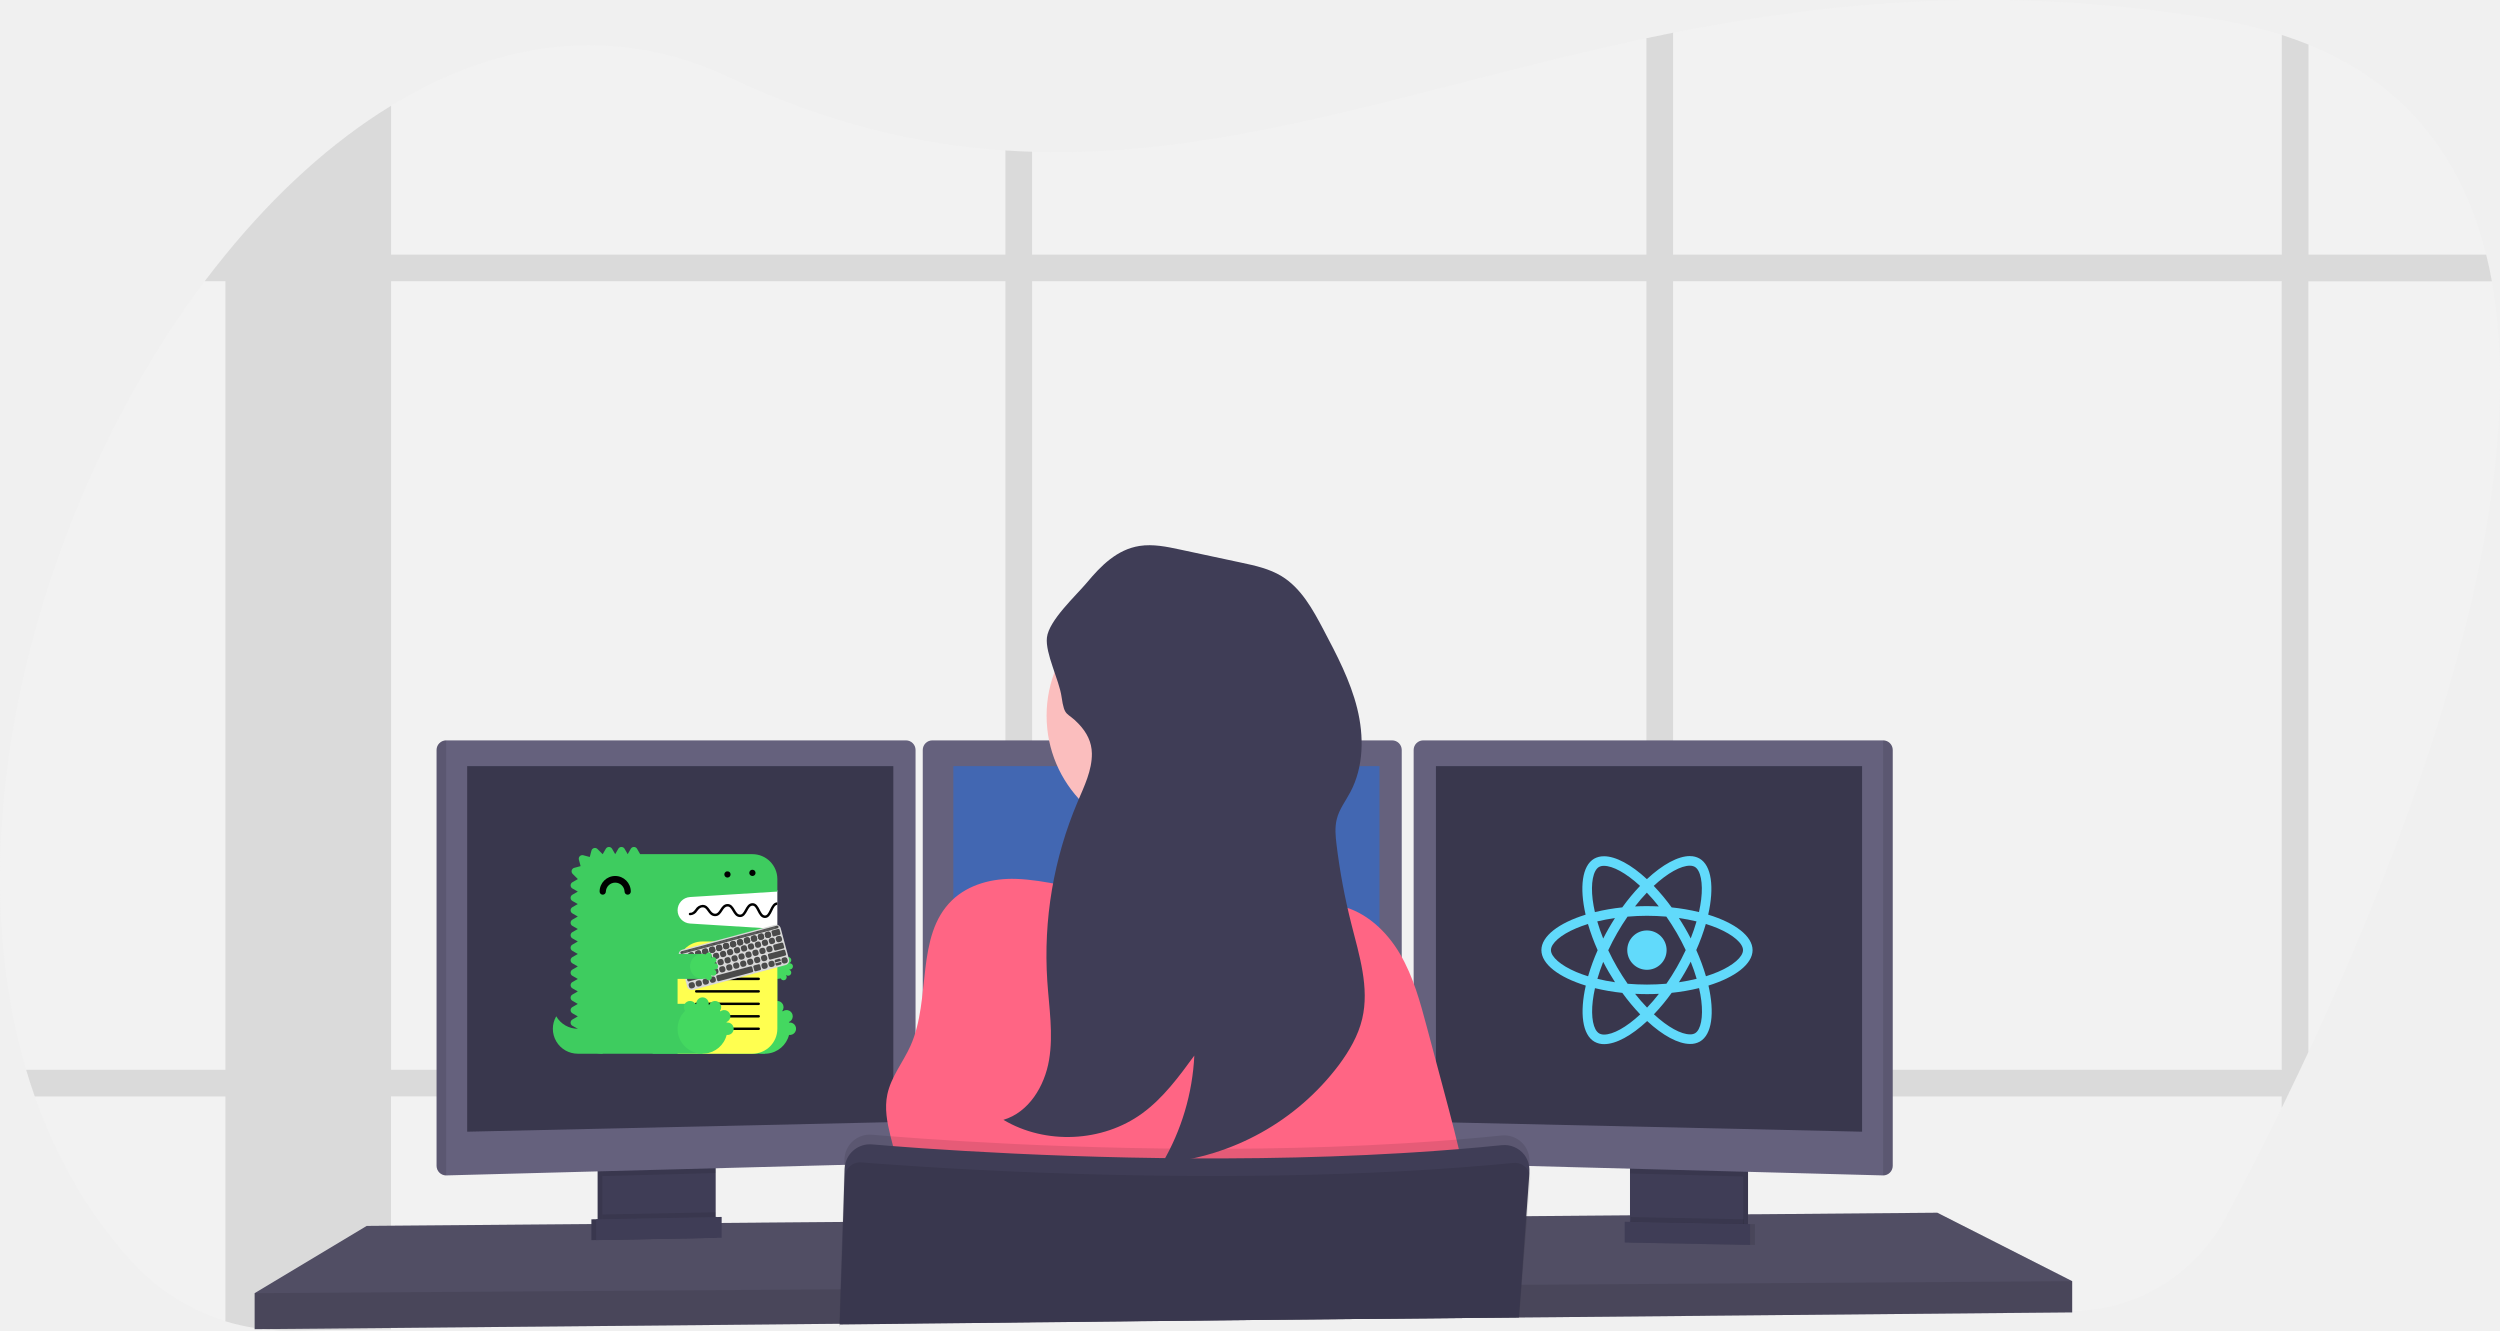
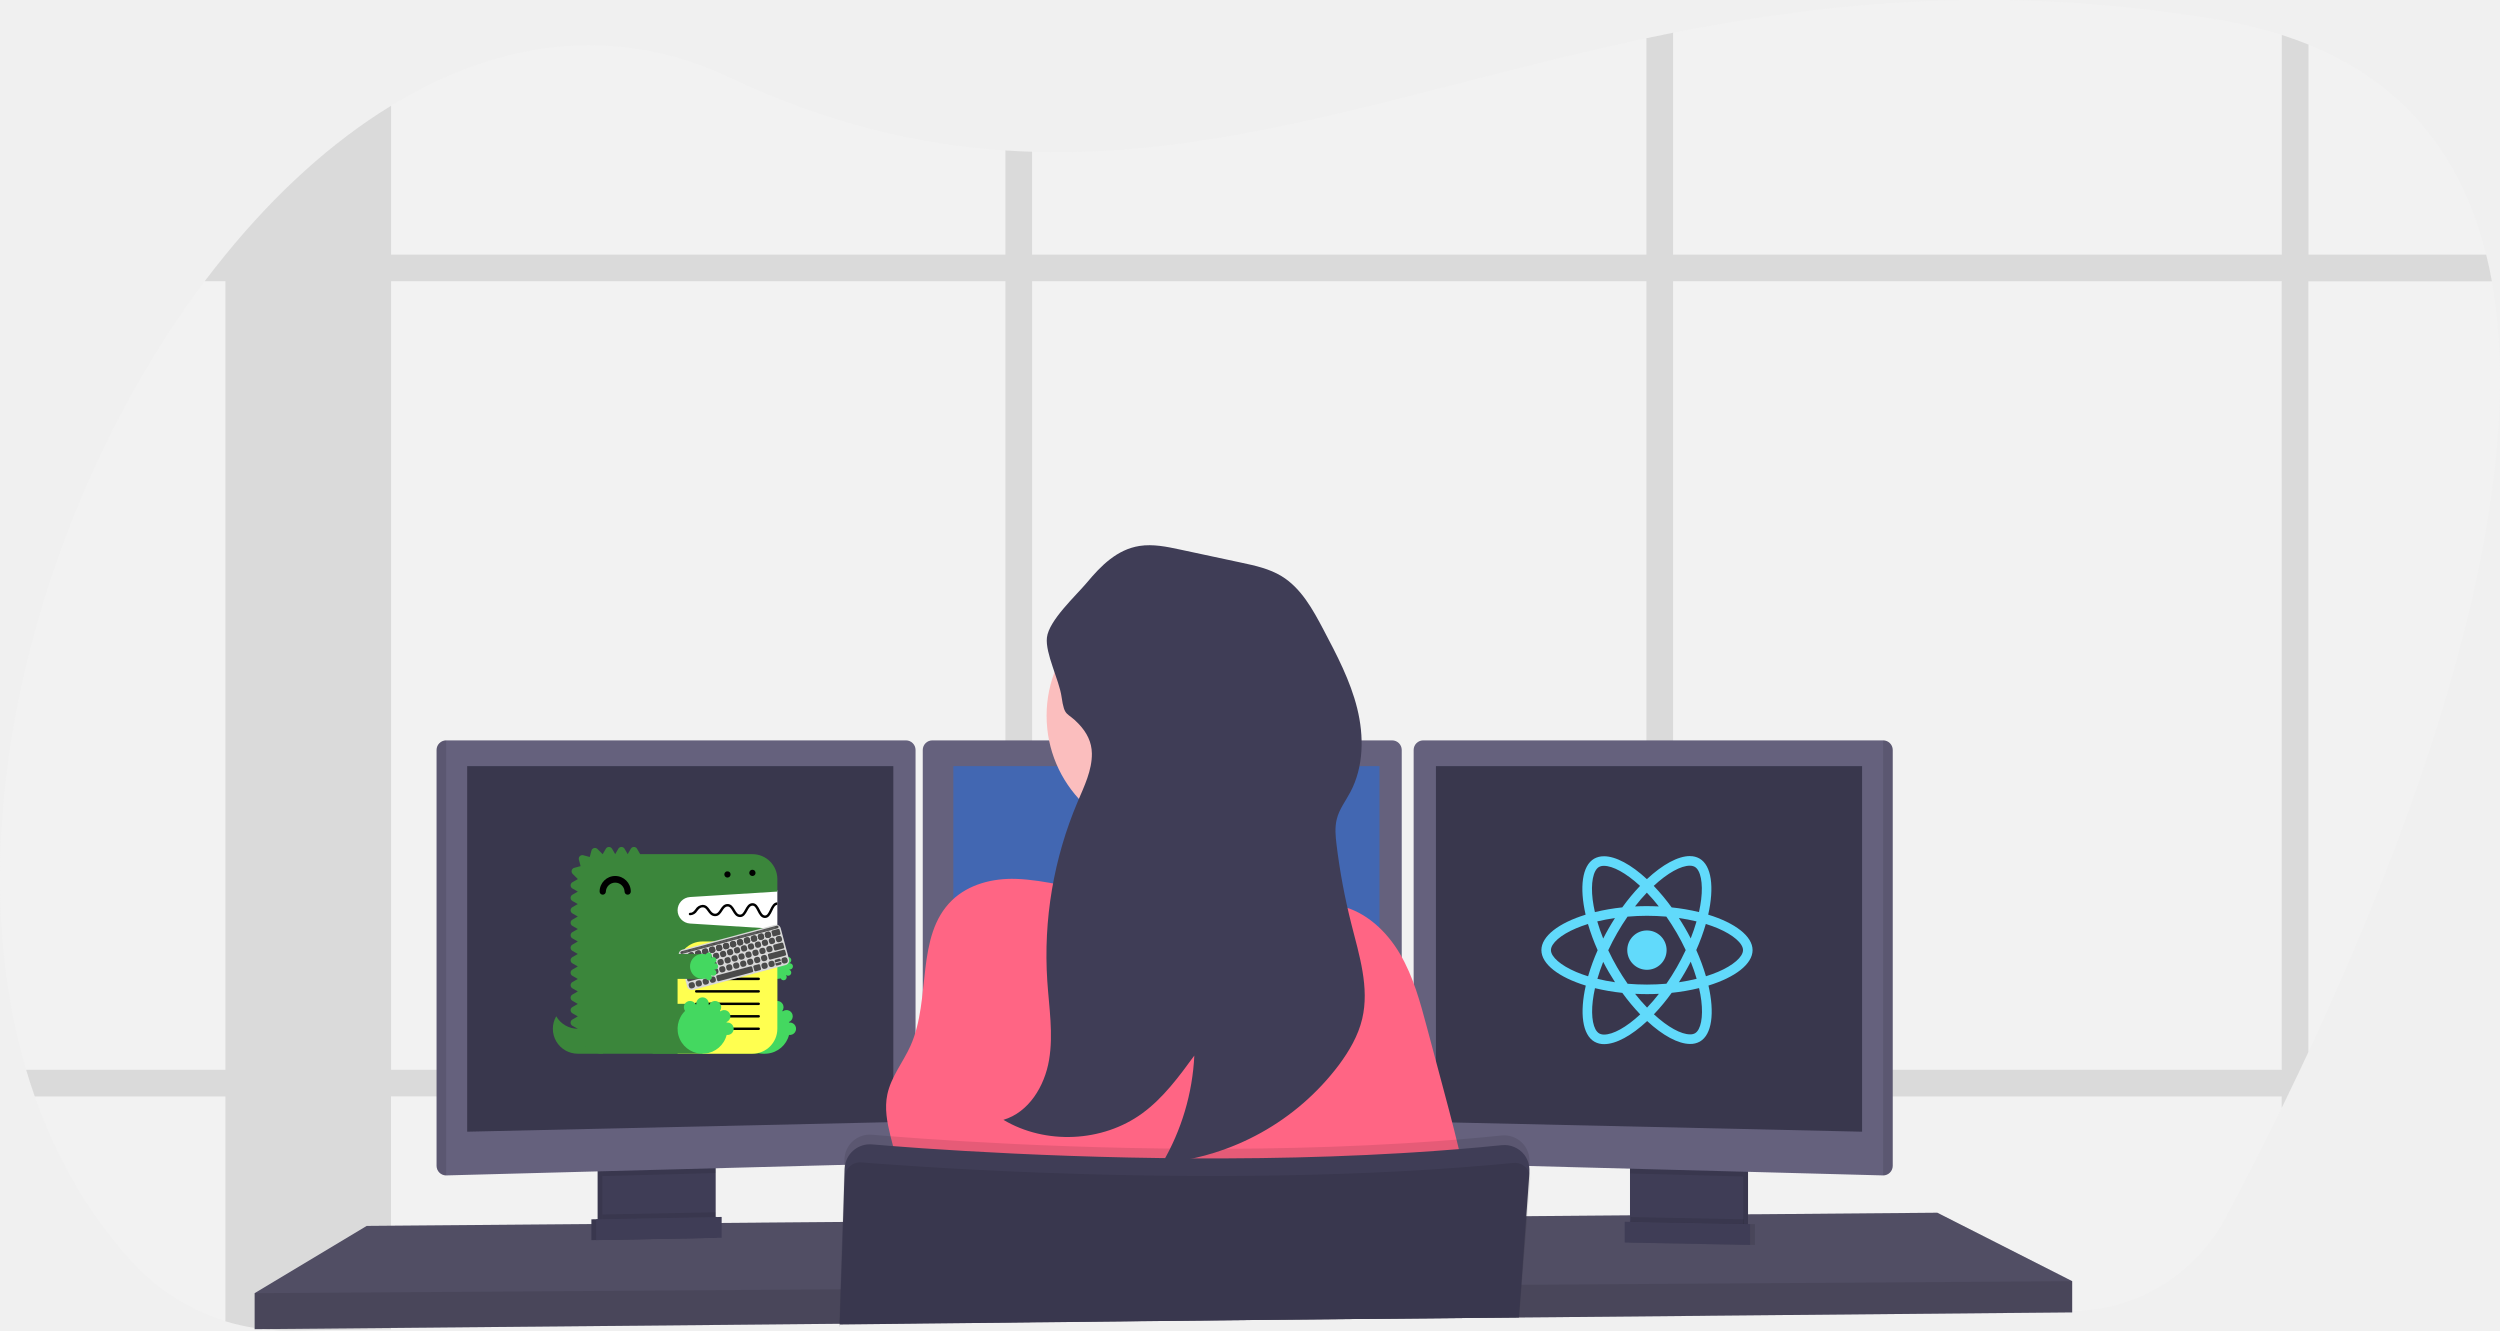
<svg xmlns="http://www.w3.org/2000/svg" width="1041.277" height="554.141" viewBox="0 0 1041.277 554.141">
  <g id="Group_24" data-name="Group 24" transform="translate(-440 -263)">
    <g id="Group_23" data-name="Group 23" transform="translate(439.989 262.965)">
      <path id="Path_299" data-name="Path 299" d="M1040.82,611.12q-1.74,3.75-3.47,7.4-2.7,5.67-5.33,11.12c-.78,1.61-1.56,3.19-2.32,4.77-8.6,17.57-16.63,33.11-23.45,45.89A73.21,73.21,0,0,1,942.44,719l-151.65,1.65h-1.6l-13,.14-11.12.12-34.1.37h-1.38l-17.36.19h-.53l-107,1.16-95.51,1-11.11.12-69,.75H429l-44.75.48h-.48l-141.5,1.53-42.33.46a87.991,87.991,0,0,1-10.79-.54h0c-1.22-.14-2.44-.3-3.65-.49a87.38,87.38,0,0,1-51.29-27.54C116,678.37,102.75,655,93.85,629.64q-1.93-5.49-3.6-11.12C59.44,514.37,97,380,164.6,290.08q4.25-5.64,8.64-11l.07-.08c20.79-25.52,44.1-46.84,68.93-62,44-26.91,92.75-34.49,140.7-11.9,40.57,19.12,78.45,28.11,115.17,30.55,3.71.24,7.42.42,11.11.53,84.23,2.65,163.17-27.7,255.87-47.29,3.69-.78,7.39-1.55,11.12-2.28,66.13-13.16,139.49-20.1,226.73-5.51a189.089,189.089,0,0,1,26.76,6.4q5.77,1.86,11.12,4c41.64,16.94,64.35,48.24,74,87.46q1.37,5.46,2.37,11.11C1134.3,384.41,1084.19,518.23,1040.82,611.12Z" transform="translate(-79.34 -172.91)" fill="#f2f2f2" />
      <path id="Path_300" data-name="Path 300" d="M576.36,618.52a95.21,95.21,0,0,1-1.87,11.12h93.7V618.52Zm-78.25,62.81,11.11-.09V653.77c-3.81-.17-7.52-.34-11.11-.52ZM265.19,618.52v11.12h198.5V618.52ZM1114.87,279h-74V191.51q-5.35-2.17-11.12-4V279H776.21V186.58c-3.73.73-7.43,1.5-11.12,2.28V279H509.22V236.15c-3.69-.11-7.4-.29-11.11-.53V279H242.24V217c-24.83,15.16-48.14,36.48-68.93,62h-.07v.08q-4.4,5.4-8.64,11h8.64V618.52h-83q1.66,5.63,3.6,11.12h79.39v93.62a87,87,0,0,0,12.2,2.79c1.21.19,2.43.35,3.65.49h0a87.991,87.991,0,0,0,10.79.54l42.33-.46v-97H498.11v94.21l11.11-.12V629.64H765.09V721l11.12-.12V629.64H1029.7v4.77c.76-1.58,1.54-3.16,2.32-4.77q2.63-5.45,5.33-11.12,1.73-3.64,3.47-7.4v-321h76.42Q1116.23,284.43,1114.87,279ZM242.24,618.52V290.08H498.11V618.52Zm267,0V290.08H765.09V618.52Zm520.48,0H776.21V290.08H1029.7Z" transform="translate(-79.34 -172.91)" opacity="0.1" />
      <path id="Path_301" data-name="Path 301" d="M863.09,533.65v13l-151.92,1.4-1.62.03-57.74.53-1.38.02-17.55.15h-.52l-106.98.99L349.77,551.4h-.15l-44.65.42-.48.01-198.4,1.82v-15l46.65-28,93.6-.78,2-.01.66-.01,2-.03,44.94-.37,2.01-.01.64-.01,2-.01L315,509.3l.38-.01,35.55-.3h.29l277.4-2.34,6.79-.05h.68l5.18-.05,37.65-.31,2-.03,1.85-.02h.96l11.71-.09,2.32-.03,3.11-.02,9.75-.09,15.47-.13,2-.02,3.48-.02h.65l74.71-.64Z" fill="#65617d" />
      <path id="Path_302" data-name="Path 302" d="M863.09,533.65v13l-151.92,1.4-1.62.03-57.74.53-1.38.02-17.55.15h-.52l-106.98.99L349.77,551.4h-.15l-44.65.42-.48.01-198.4,1.82v-15l46.65-28,93.6-.78,2-.01.66-.01,2-.03,44.94-.37,2.01-.01.64-.01,2-.01L315,509.3l.38-.01,35.55-.3h.29l277.4-2.34,6.79-.05h.68l5.18-.05,37.65-.31,2-.03,1.85-.02h.96l11.71-.09,2.32-.03,3.11-.02,9.75-.09,15.47-.13,2-.02,3.48-.02h.65l74.71-.64Z" opacity="0.2" />
      <path id="Path_303" data-name="Path 303" d="M375.44,656.57v24.49a6.13,6.13,0,0,1-3.5,5.54,6,6,0,0,1-2.5.6l-34.9.74a6,6,0,0,1-2.7-.57,6.12,6.12,0,0,1-3.57-5.57V656.57Z" transform="translate(-79.34 -172.91)" fill="#3f3d56" />
      <path id="Path_304" data-name="Path 304" d="M375.44,656.57v24.49a6.13,6.13,0,0,1-3.5,5.54,6,6,0,0,1-2.5.6l-34.9.74a6,6,0,0,1-2.7-.57,6.12,6.12,0,0,1-3.57-5.57V656.57Z" transform="translate(-79.34 -172.91)" opacity="0.1" />
      <path id="Path_305" data-name="Path 305" d="M377.44,656.57v24.49a6.13,6.13,0,0,1-3.5,5.54,6,6,0,0,1-2.5.6l-34.9.74a6,6,0,0,1-2.7-.57,6.12,6.12,0,0,1-3.57-5.57V656.57Z" transform="translate(-79.34 -172.91)" fill="#3f3d56" />
      <rect id="Rectangle_137" data-name="Rectangle 137" width="47.17" height="31.5" transform="translate(680.92 483.65)" fill="#3f3d56" />
      <rect id="Rectangle_138" data-name="Rectangle 138" width="47.17" height="31.5" transform="translate(680.92 483.65)" opacity="0.1" />
      <rect id="Rectangle_139" data-name="Rectangle 139" width="47.17" height="31.5" transform="translate(678.92 483.65)" fill="#3f3d56" />
      <path id="Path_306" data-name="Path 306" d="M298.09,483.65v4.97l-47.17,1.26v-6.23Z" opacity="0.1" />
      <path id="Path_307" data-name="Path 307" d="M460.69,485.27v168.2a4,4,0,0,1-3.85,3.95l-191.65,5.1h-.05a4,4,0,0,1-3.95-3.95V485.27a4,4,0,0,1,3.95-3.95h191.6a4,4,0,0,1,3.95,3.95Z" transform="translate(-79.34 -172.91)" fill="#65617d" />
      <path id="Path_308" data-name="Path 308" d="M265.19,481.32v181.2h-.05a4,4,0,0,1-3.95-3.95V485.27a4,4,0,0,1,3.95-3.95Z" transform="translate(-79.34 -172.91)" opacity="0.1" />
      <path id="Path_309" data-name="Path 309" d="M194.59,319.15h177.5V467.4l-177.5,4Z" fill="#39374d" />
      <path id="Path_310" data-name="Path 310" d="M726.09,483.65v6.41l-47.17-1.26v-5.15Z" opacity="0.1" />
      <path id="Path_311" data-name="Path 311" d="M867.69,485.27v173.3a4,4,0,0,1-4,3.95h0L672,657.42a4,4,0,0,1-3.85-3.95V485.27a4,4,0,0,1,3.95-3.95H863.7a4,4,0,0,1,3.99,3.95Z" transform="translate(-79.34 -172.91)" fill="#65617d" />
      <path id="Path_312" data-name="Path 312" d="M867.69,485.27v173.3a4,4,0,0,1-4,3.95h0V481.32h0a4,4,0,0,1,4,3.95Z" transform="translate(-79.34 -172.91)" opacity="0.1" />
      <path id="Path_313" data-name="Path 313" d="M775.59,319.15H598.09V467.4l177.5,4Z" fill="#39374d" />
      <path id="Path_314" data-name="Path 314" d="M663.19,485.27v168.2a4,4,0,0,1-3.85,3.95l-191.65,5.1h0a4,4,0,0,1-4-3.95V485.27a4,4,0,0,1,3.95-3.95h191.6A4,4,0,0,1,663.19,485.27Z" transform="translate(-79.34 -172.91)" fill="#65617d" />
      <path id="Path_315" data-name="Path 315" d="M397.09,319.15h177.5V467.4l-177.5,4Z" fill="#4267b2" />
      <path id="Path_316" data-name="Path 316" d="M863.09,533.65v13l-151.92,1.4-1.62.03-57.74.53-1.38.02-17.55.15h-.52l-106.98.99L349.77,551.4h-.15l-44.65.42-.48.01-198.4,1.82v-15l202.51-1.33h.48l40.99-.28h.19l283.08-1.87h.29l.17-.01h.47l4.79-.03h1.46l74.49-.5,4.4-.02.98-.01Z" opacity="0.1" />
      <circle id="Ellipse_111" data-name="Ellipse 111" cx="51.33" cy="51.33" r="51.33" transform="translate(435.93 246.82)" fill="#fbbebe" />
      <path id="Path_317" data-name="Path 317" d="M617.94,550.07s-99.5,12-90,0c3.44-4.34,4.39-17.2,4.2-31.85-.06-4.45-.22-9.06-.45-13.65-1.1-22-3.75-43.5-3.75-43.5s87-41,77-8.5c-4,13.13-2.69,31.57.35,48.88.89,5.05,1.92,10,3,14.7a344.66,344.66,0,0,0,9.65,33.92Z" transform="translate(-79.34 -172.91)" fill="#fbbebe" />
      <path id="Path_318" data-name="Path 318" d="M585.47,546c11.51-2.13,23.7-6,34.53-1.54,2.85,1.17,5.47,2.88,8.39,3.86s6.12,1.22,9.16,1.91c10.68,2.42,19.34,10.55,24.9,20s8.44,20.14,11.26,30.72l6.9,25.83c6,22.45,12,45.09,13.39,68.3a2437.506,2437.506,0,0,1-250.84,1.43c5.44-10.34,11-21.31,10.54-33s-7.19-23.22-4.76-34.74c1.55-7.34,6.57-13.39,9.64-20.22,8.75-19.52,1.94-45.79,17.32-60.65,6.92-6.68,17-9.21,26.63-8.89,12.28.41,24.85,4.24,37,6.11C555.09,547.48,569.79,548.88,585.47,546Z" transform="translate(-79.34 -172.91)" fill="#ff6584" />
      <path id="Path_319" data-name="Path 319" d="M716.37,657.17l-.1,1.43v.1l-.17,2.3-1.33,18.51-1.61,22.3-.46,6.28-1,13.44v.17l-107,1-175.59,1.9v.84h-.14v-1.12l.45-14.36.86-28.06.74-23.79.07-2.37a10.53,10.53,0,0,1,11.42-10.17c4.72.4,10.85.89,18.18,1.41l3,.22c42.33,2.94,120.56,6.74,199.5,2,1.66-.09,3.33-.19,5-.31,12.24-.77,24.47-1.76,36.58-3a10.53,10.53,0,0,1,11.6,11.23Z" transform="translate(-79.34 -172.91)" opacity="0.1" />
      <path id="Path_320" data-name="Path 320" d="M429.08,725.44v-.84l175.62-1.91,107-1h.3v-.17l1-13.44.43-6,1.64-22.61,1.29-17.9v-.44a10.617,10.617,0,0,0-.11-2.47.3.3,0,0,0,0-.1,10.391,10.391,0,0,0-2-4.64,10.54,10.54,0,0,0-9.42-4c-12.11,1.24-24.34,2.23-36.58,3-1.67.12-3.34.22-5,.31-78.94,4.69-157.17.89-199.5-2l-3-.22c-7.33-.52-13.46-1-18.18-1.41a10.54,10.54,0,0,0-11.24,8.53,11,11,0,0,0-.18,1.64l-.68,22.16L429.54,710l-.44,14.36v1.12Z" transform="translate(-79.34 -172.91)" fill="#3f3d56" />
      <path id="Path_321" data-name="Path 321" d="M716.67,664.18l-1.23,15.33-1.83,22.85-.46,5.72-1,12.81-.06.64v.17h0l-.15,1.48.11-1.48h-.29l-107,1-175.65,1.9v-.28l.49-14.36,1-28.06.64-18.65A6.36,6.36,0,0,1,434.3,658a6.25,6.25,0,0,1,3.78-.9c2.1.17,4.68.37,7.69.59,4.89.36,10.92.78,17.94,1.22,13,.82,29.31,1.7,48,2.42,52,2,122.2,2.67,188.88-3.17,3-.26,6.1-.55,9.13-.84a6.26,6.26,0,0,1,3.48.66,5.159,5.159,0,0,1,.86.54,6.14,6.14,0,0,1,2,2.46,3.564,3.564,0,0,1,.25.61A6.279,6.279,0,0,1,716.67,664.18Z" transform="translate(-79.34 -172.91)" opacity="0.1" />
      <path id="Path_322" data-name="Path 322" d="M377.44,677.87v3.19a6.13,6.13,0,0,1-3.5,5.54l-40.1.77a6.12,6.12,0,0,1-3.57-5.57v-3Z" transform="translate(-79.34 -172.91)" opacity="0.1" />
      <path id="Path_323" data-name="Path 323" d="M298.59,515.57l-52.25,1V507.9l52.25-1Z" fill="#3f3d56" />
      <path id="Path_324" data-name="Path 324" d="M298.59,515.57l-52.25,1V507.9l52.25-1Z" opacity="0.1" />
      <path id="Path_325" data-name="Path 325" d="M300.59,515.57l-52.25,1V507.9l52.25-1Z" fill="#3f3d56" />
      <path id="Path_326" data-name="Path 326" d="M758.56,679.87v3.19a6.13,6.13,0,0,0,3.5,5.54l40.1.77a6.12,6.12,0,0,0,3.57-5.57v-3Z" transform="translate(-79.34 -172.91)" opacity="0.1" />
      <path id="Path_327" data-name="Path 327" d="M678.72,517.57l52.25,1V509.9l-52.25-1Z" opacity="0.1" />
      <path id="Path_328" data-name="Path 328" d="M676.72,517.57l52.25,1V509.9l-52.25-1Z" fill="#3f3d56" />
      <path id="Path_329" data-name="Path 329" d="M534.13,486.79c.08,7-3.16,13.6-5.91,20.07a163.491,163.491,0,0,0-12.66,74.71c.73,11,2.58,22,.73,32.9s-8.43,21.77-19,24.9c17.53,10.45,41.26,9.35,57.76-2.66,8.79-6.4,15.34-15.33,21.75-24.11a97.86,97.86,0,0,1-13.31,44.75A103.43,103.43,0,0,0,637,616.53c4.31-5.81,8.06-12.19,9.72-19.23,3.09-13-1.22-26.51-4.51-39.5a266.055,266.055,0,0,1-6.17-33c-.43-3.56-.78-7.22.1-10.7,1-4.07,3.67-7.51,5.64-11.22,5.6-10.54,5.73-23.3,2.86-34.88s-8.49-22.26-14.06-32.81c-4.46-8.46-9.3-17.31-17.46-22.28-5.1-3.1-11-4.39-16.88-5.64l-25.37-5.43c-5.55-1.19-11.26-2.38-16.87-1.51-9.47,1.48-16.14,8.32-22,15.34-4.59,5.46-15.81,15.71-16.6,22.86-.72,6.59,5.1,17.63,6.09,24.58,1.3,9,2.22,6,7.3,11.52C532,478.05,534.07,482,534.13,486.79Z" transform="translate(-79.34 -172.91)" fill="#3f3d56" />
    </g>
    <g id="docusaurus_keytar" transform="translate(670.271 615.768)">
      <path id="Path_40" data-name="Path 40" d="M99,52h43.635V69.662H99Z" transform="translate(-49.132 -33.936)" fill="#fff" fill-rule="evenodd" />
-       <path id="Path_41" data-name="Path 41" d="M13.389,158.195A10.377,10.377,0,0,1,4.4,153a10.377,10.377,0,0,0,8.988,15.584H23.779V158.195Z" transform="translate(-3 -82.47)" fill="#3ecc5f" fill-rule="evenodd" />
-       <path id="Path_42" data-name="Path 42" d="M66.967,38.083l36.373-2.273V30.615A10.389,10.389,0,0,0,92.95,20.226H46.2l-1.3-2.249a1.5,1.5,0,0,0-2.6,0L41,20.226l-1.3-2.249a1.5,1.5,0,0,0-2.6,0l-1.3,2.249-1.3-2.249a1.5,1.5,0,0,0-2.6,0l-1.3,2.249-.034,0-2.152-2.151a1.5,1.5,0,0,0-2.508.672L25.21,21.4l-2.7-.723a1.5,1.5,0,0,0-1.836,1.837l.722,2.7-2.65.71a1.5,1.5,0,0,0-.673,2.509l2.152,2.152c0,.011,0,.022,0,.033l-2.249,1.3a1.5,1.5,0,0,0,0,2.6l2.249,1.3-2.249,1.3a1.5,1.5,0,0,0,0,2.6L20.226,41l-2.249,1.3a1.5,1.5,0,0,0,0,2.6l2.249,1.3-2.249,1.3a1.5,1.5,0,0,0,0,2.6l2.249,1.3-2.249,1.3a1.5,1.5,0,0,0,0,2.6l2.249,1.3-2.249,1.3a1.5,1.5,0,0,0,0,2.6l2.249,1.3-2.249,1.3a1.5,1.5,0,0,0,0,2.6l2.249,1.3-2.249,1.3a1.5,1.5,0,0,0,0,2.6l2.249,1.3-2.249,1.3a1.5,1.5,0,0,0,0,2.6l2.249,1.3-2.249,1.3a1.5,1.5,0,0,0,0,2.6l2.249,1.3-2.249,1.3a1.5,1.5,0,0,0,0,2.6l2.249,1.3-2.249,1.3a1.5,1.5,0,0,0,0,2.6l2.249,1.3A10.389,10.389,0,0,0,30.615,103.34H92.95A10.389,10.389,0,0,0,103.34,92.95V51.393L66.967,49.12a5.53,5.53,0,0,1,0-11.038" transform="translate(-9.836 -17.226)" fill="#3ecc5f" fill-rule="evenodd" />
-       <path id="Path_43" data-name="Path 43" d="M143,163.779h15.584V143H143Z" transform="translate(-70.275 -77.665)" fill="#3ecc5f" fill-rule="evenodd" />
+       <path id="Path_41" data-name="Path 41" d="M13.389,158.195A10.377,10.377,0,0,1,4.4,153a10.377,10.377,0,0,0,8.988,15.584H23.779V158.195Z" transform="translate(-3 -82.47)" fill="#3B863B" fill-rule="evenodd" />
+       <path id="Path_42" data-name="Path 42" d="M66.967,38.083l36.373-2.273V30.615A10.389,10.389,0,0,0,92.95,20.226H46.2l-1.3-2.249a1.5,1.5,0,0,0-2.6,0L41,20.226l-1.3-2.249a1.5,1.5,0,0,0-2.6,0l-1.3,2.249-1.3-2.249a1.5,1.5,0,0,0-2.6,0l-1.3,2.249-.034,0-2.152-2.151a1.5,1.5,0,0,0-2.508.672L25.21,21.4l-2.7-.723a1.5,1.5,0,0,0-1.836,1.837l.722,2.7-2.65.71a1.5,1.5,0,0,0-.673,2.509l2.152,2.152c0,.011,0,.022,0,.033l-2.249,1.3a1.5,1.5,0,0,0,0,2.6l2.249,1.3-2.249,1.3a1.5,1.5,0,0,0,0,2.6L20.226,41l-2.249,1.3a1.5,1.5,0,0,0,0,2.6l2.249,1.3-2.249,1.3a1.5,1.5,0,0,0,0,2.6l2.249,1.3-2.249,1.3a1.5,1.5,0,0,0,0,2.6l2.249,1.3-2.249,1.3a1.5,1.5,0,0,0,0,2.6l2.249,1.3-2.249,1.3a1.5,1.5,0,0,0,0,2.6l2.249,1.3-2.249,1.3a1.5,1.5,0,0,0,0,2.6l2.249,1.3-2.249,1.3a1.5,1.5,0,0,0,0,2.6l2.249,1.3-2.249,1.3a1.5,1.5,0,0,0,0,2.6l2.249,1.3-2.249,1.3a1.5,1.5,0,0,0,0,2.6l2.249,1.3-2.249,1.3a1.5,1.5,0,0,0,0,2.6l2.249,1.3A10.389,10.389,0,0,0,30.615,103.34H92.95A10.389,10.389,0,0,0,103.34,92.95V51.393L66.967,49.12a5.53,5.53,0,0,1,0-11.038" transform="translate(-9.836 -17.226)" fill="#3B863B" fill-rule="evenodd" />
+       <path id="Path_43" data-name="Path 43" d="M143,163.779h15.584V143H143Z" transform="translate(-70.275 -77.665)" fill="#3B863B" fill-rule="evenodd" />
      <path id="Path_44" data-name="Path 44" d="M173.779,148.389a2.582,2.582,0,0,0-.332.033c-.02-.078-.038-.156-.06-.234a2.594,2.594,0,1,0-2.567-4.455q-.086-.088-.174-.175a2.593,2.593,0,1,0-4.461-2.569c-.077-.022-.154-.04-.231-.06a2.6,2.6,0,1,0-5.128,0c-.077.02-.154.038-.231.06a2.594,2.594,0,1,0-4.461,2.569,10.384,10.384,0,1,0,17.314,9.992,2.592,2.592,0,1,0,.332-5.161" transform="translate(-75.08 -75.262)" fill="#44d860" fill-rule="evenodd" />
-       <path id="Path_45" data-name="Path 45" d="M153,113.389h15.584V103H153Z" transform="translate(-75.08 -58.444)" fill="#3ecc5f" fill-rule="evenodd" />
+       <path id="Path_45" data-name="Path 45" d="M153,113.389h15.584V103H153Z" transform="translate(-75.08 -58.444)" fill="#3B863B" fill-rule="evenodd" />
      <path id="Path_46" data-name="Path 46" d="M183.389,108.944a1.3,1.3,0,1,0,0-2.6,1.336,1.336,0,0,0-.166.017c-.01-.039-.019-.078-.03-.117a1.3,1.3,0,0,0-.5-2.5,1.285,1.285,0,0,0-.783.269q-.043-.044-.087-.087a1.285,1.285,0,0,0,.263-.776,1.3,1.3,0,0,0-2.493-.509,5.195,5.195,0,1,0,0,10,1.3,1.3,0,0,0,2.493-.509,1.285,1.285,0,0,0-.263-.776q.044-.043.087-.087a1.285,1.285,0,0,0,.783.269,1.3,1.3,0,0,0,.5-2.5c.011-.038.02-.078.03-.117a1.337,1.337,0,0,0,.166.017" transform="translate(-84.691 -57.894)" fill="#44d860" fill-rule="evenodd" />
      <path id="Path_47" data-name="Path 47" d="M52.188,48.292a1.3,1.3,0,0,1-1.3-1.3,3.9,3.9,0,0,0-7.792,0,1.3,1.3,0,1,1-2.6,0,6.493,6.493,0,0,1,12.987,0,1.3,1.3,0,0,1-1.3,1.3" transform="translate(-21.02 -28.41)" fill-rule="evenodd" />
      <path id="Path_48" data-name="Path 48" d="M103,139.752h31.168a10.389,10.389,0,0,0,10.389-10.389V93H113.389A10.389,10.389,0,0,0,103,103.389Z" transform="translate(-51.054 -53.638)" fill="#ffff50" fill-rule="evenodd" />
      <path id="Path_49" data-name="Path 49" d="M141.1,94.017H115.106a.519.519,0,1,1,0-1.039H141.1a.519.519,0,0,1,0,1.039m0,10.389H115.106a.519.519,0,1,1,0-1.039H141.1a.519.519,0,0,1,0,1.039m0,10.389H115.106a.519.519,0,1,1,0-1.039H141.1a.519.519,0,0,1,0,1.039m0-25.877H115.106a.519.519,0,1,1,0-1.039H141.1a.519.519,0,0,1,0,1.039m0,10.293H115.106a.519.519,0,1,1,0-1.039H141.1a.519.519,0,0,1,0,1.039m0,10.389H115.106a.519.519,0,1,1,0-1.039H141.1a.519.519,0,0,1,0,1.039m7.782-47.993c-.006,0-.011,0-.018,0-1.605.055-2.365,1.66-3.035,3.077-.7,1.48-1.24,2.443-2.126,2.414-.981-.035-1.542-1.144-2.137-2.317-.683-1.347-1.462-2.876-3.1-2.819-1.582.054-2.344,1.451-3.017,2.684-.715,1.313-1.2,2.112-2.141,2.075-1-.036-1.533-.938-2.149-1.981-.686-1.162-1.479-2.467-3.084-2.423-1.555.053-2.319,1.239-2.994,2.286-.713,1.106-1.213,1.781-2.164,1.741-1.025-.036-1.554-.784-2.167-1.65-.688-.973-1.463-2.074-3.062-2.021a3.815,3.815,0,0,0-2.959,1.879c-.64.812-1.14,1.456-2.2,1.415a.52.52,0,0,0-.037,1.039,3.588,3.588,0,0,0,3.05-1.811c.611-.777,1.139-1.448,2.178-1.483,1-.043,1.47.579,2.179,1.582.674.953,1.438,2.033,2.977,2.089,1.612.054,2.387-1.151,3.074-2.217.614-.953,1.144-1.775,2.156-1.81.931-.035,1.438.7,2.153,1.912.674,1.141,1.437,2.434,3.006,2.491,1.623.056,2.407-1.361,3.09-2.616.592-1.085,1.15-2.109,2.14-2.143.931-.022,1.417.829,2.135,2.249.671,1.326,1.432,2.828,3.026,2.886l.088,0c1.592,0,2.347-1.6,3.015-3.01.592-1.252,1.152-2.431,2.113-2.479Z" transform="translate(-55.378 -38.552)" fill-rule="evenodd" />
-       <path id="Path_50" data-name="Path 50" d="M83,163.779h20.779V143H83Z" transform="translate(-41.443 -77.665)" fill="#3ecc5f" fill-rule="evenodd" />
+       <path id="Path_50" data-name="Path 50" d="M83,163.779h20.779V143H83Z" transform="translate(-41.443 -77.665)" fill="#3B863B" fill-rule="evenodd" />
      <g id="Group_8" data-name="Group 8" transform="matrix(0.966, -0.259, 0.259, 0.966, 51.971, 43.3)">
        <rect id="Rectangle_3" data-name="Rectangle 3" width="43.906" height="17.333" rx="2" transform="translate(0 0)" fill="#d8d8d8" />
        <g id="Group_2" data-name="Group 2" transform="translate(0.728 10.948)">
          <rect id="Rectangle_4" data-name="Rectangle 4" width="2.537" height="2.537" rx="1" transform="translate(7.985 0)" fill="#4a4a4a" />
          <rect id="Rectangle_5" data-name="Rectangle 5" width="2.537" height="2.537" rx="1" transform="translate(10.991 0)" fill="#4a4a4a" />
          <rect id="Rectangle_6" data-name="Rectangle 6" width="2.537" height="2.537" rx="1" transform="translate(13.997 0)" fill="#4a4a4a" />
          <rect id="Rectangle_7" data-name="Rectangle 7" width="2.537" height="2.537" rx="1" transform="translate(17.003 0)" fill="#4a4a4a" />
          <rect id="Rectangle_8" data-name="Rectangle 8" width="2.537" height="2.537" rx="1" transform="translate(20.009 0)" fill="#4a4a4a" />
          <rect id="Rectangle_9" data-name="Rectangle 9" width="2.537" height="2.537" rx="1" transform="translate(23.015 0)" fill="#4a4a4a" />
          <rect id="Rectangle_10" data-name="Rectangle 10" width="2.537" height="2.537" rx="1" transform="translate(26.021 0)" fill="#4a4a4a" />
          <rect id="Rectangle_11" data-name="Rectangle 11" width="2.537" height="2.537" rx="1" transform="translate(29.028 0)" fill="#4a4a4a" />
          <rect id="Rectangle_12" data-name="Rectangle 12" width="2.537" height="2.537" rx="1" transform="translate(32.034 0)" fill="#4a4a4a" />
          <path id="Path_51" data-name="Path 51" d="M.519,0H6.9A.519.519,0,0,1,7.421.52v1.5a.519.519,0,0,1-.519.519H.519A.519.519,0,0,1,0,2.017V.519A.519.519,0,0,1,.519,0ZM35.653,0h6.383a.519.519,0,0,1,.519.519v1.5a.519.519,0,0,1-.519.519H35.652a.519.519,0,0,1-.519-.519V.519A.519.519,0,0,1,35.652,0Z" transform="translate(0 0)" fill="#4a4a4a" fill-rule="evenodd" />
        </g>
        <g id="Group_3" data-name="Group 3" transform="translate(0.728 4.878)">
          <path id="Path_52" data-name="Path 52" d="M.519,0H2.956a.519.519,0,0,1,.519.519v1.5a.519.519,0,0,1-.519.519H.519A.519.519,0,0,1,0,2.017V.519A.519.519,0,0,1,.519,0Z" transform="translate(0 0)" fill="#4a4a4a" fill-rule="evenodd" />
          <rect id="Rectangle_13" data-name="Rectangle 13" width="2.537" height="2.537" rx="1" transform="translate(3.945 0)" fill="#4a4a4a" />
          <rect id="Rectangle_14" data-name="Rectangle 14" width="2.537" height="2.537" rx="1" transform="translate(6.951 0)" fill="#4a4a4a" />
          <rect id="Rectangle_15" data-name="Rectangle 15" width="2.537" height="2.537" rx="1" transform="translate(9.958 0)" fill="#4a4a4a" />
          <rect id="Rectangle_16" data-name="Rectangle 16" width="2.537" height="2.537" rx="1" transform="translate(12.964 0)" fill="#4a4a4a" />
          <rect id="Rectangle_17" data-name="Rectangle 17" width="2.537" height="2.537" rx="1" transform="translate(15.97 0)" fill="#4a4a4a" />
          <rect id="Rectangle_18" data-name="Rectangle 18" width="2.537" height="2.537" rx="1" transform="translate(18.976 0)" fill="#4a4a4a" />
          <rect id="Rectangle_19" data-name="Rectangle 19" width="2.537" height="2.537" rx="1" transform="translate(21.982 0)" fill="#4a4a4a" />
          <rect id="Rectangle_20" data-name="Rectangle 20" width="2.537" height="2.537" rx="1" transform="translate(24.988 0)" fill="#4a4a4a" />
          <rect id="Rectangle_21" data-name="Rectangle 21" width="2.537" height="2.537" rx="1" transform="translate(27.994 0)" fill="#4a4a4a" />
          <rect id="Rectangle_22" data-name="Rectangle 22" width="2.537" height="2.537" rx="1" transform="translate(31 0)" fill="#4a4a4a" />
          <rect id="Rectangle_23" data-name="Rectangle 23" width="2.537" height="2.537" rx="1" transform="translate(34.006 0)" fill="#4a4a4a" />
          <rect id="Rectangle_24" data-name="Rectangle 24" width="2.537" height="2.537" rx="1" transform="translate(37.012 0)" fill="#4a4a4a" />
          <rect id="Rectangle_25" data-name="Rectangle 25" width="2.537" height="2.537" rx="1" transform="translate(40.018 0)" fill="#4a4a4a" />
        </g>
        <g id="Group_4" data-name="Group 4" transform="translate(43.283 4.538) rotate(180)">
          <path id="Path_53" data-name="Path 53" d="M.519,0H2.956a.519.519,0,0,1,.519.519v1.5a.519.519,0,0,1-.519.519H.519A.519.519,0,0,1,0,2.017V.519A.519.519,0,0,1,.519,0Z" transform="translate(0 0)" fill="#4a4a4a" fill-rule="evenodd" />
          <rect id="Rectangle_26" data-name="Rectangle 26" width="2.537" height="2.537" rx="1" transform="translate(3.945 0)" fill="#4a4a4a" />
          <rect id="Rectangle_27" data-name="Rectangle 27" width="2.537" height="2.537" rx="1" transform="translate(6.951 0)" fill="#4a4a4a" />
          <rect id="Rectangle_28" data-name="Rectangle 28" width="2.537" height="2.537" rx="1" transform="translate(9.958 0)" fill="#4a4a4a" />
          <rect id="Rectangle_29" data-name="Rectangle 29" width="2.537" height="2.537" rx="1" transform="translate(12.964 0)" fill="#4a4a4a" />
          <rect id="Rectangle_30" data-name="Rectangle 30" width="2.537" height="2.537" rx="1" transform="translate(15.97 0)" fill="#4a4a4a" />
          <rect id="Rectangle_31" data-name="Rectangle 31" width="2.537" height="2.537" rx="1" transform="translate(18.976 0)" fill="#4a4a4a" />
          <rect id="Rectangle_32" data-name="Rectangle 32" width="2.537" height="2.537" rx="1" transform="translate(21.982 0)" fill="#4a4a4a" />
          <rect id="Rectangle_33" data-name="Rectangle 33" width="2.537" height="2.537" rx="1" transform="translate(24.988 0)" fill="#4a4a4a" />
          <rect id="Rectangle_34" data-name="Rectangle 34" width="2.537" height="2.537" rx="1" transform="translate(27.994 0)" fill="#4a4a4a" />
          <rect id="Rectangle_35" data-name="Rectangle 35" width="2.537" height="2.537" rx="1" transform="translate(31.001 0)" fill="#4a4a4a" />
          <rect id="Rectangle_36" data-name="Rectangle 36" width="2.537" height="2.537" rx="1" transform="translate(34.007 0)" fill="#4a4a4a" />
          <rect id="Rectangle_37" data-name="Rectangle 37" width="2.537" height="2.537" rx="1" transform="translate(37.013 0)" fill="#4a4a4a" />
          <rect id="Rectangle_38" data-name="Rectangle 38" width="2.537" height="2.537" rx="1" transform="translate(40.018 0)" fill="#4a4a4a" />
          <rect id="Rectangle_39" data-name="Rectangle 39" width="2.537" height="2.537" rx="1" transform="translate(3.945 0)" fill="#4a4a4a" />
          <rect id="Rectangle_40" data-name="Rectangle 40" width="2.537" height="2.537" rx="1" transform="translate(6.951 0)" fill="#4a4a4a" />
          <rect id="Rectangle_41" data-name="Rectangle 41" width="2.537" height="2.537" rx="1" transform="translate(9.958 0)" fill="#4a4a4a" />
          <rect id="Rectangle_42" data-name="Rectangle 42" width="2.537" height="2.537" rx="1" transform="translate(12.964 0)" fill="#4a4a4a" />
          <rect id="Rectangle_43" data-name="Rectangle 43" width="2.537" height="2.537" rx="1" transform="translate(15.97 0)" fill="#4a4a4a" />
          <rect id="Rectangle_44" data-name="Rectangle 44" width="2.537" height="2.537" rx="1" transform="translate(18.976 0)" fill="#4a4a4a" />
          <rect id="Rectangle_45" data-name="Rectangle 45" width="2.537" height="2.537" rx="1" transform="translate(21.982 0)" fill="#4a4a4a" />
          <rect id="Rectangle_46" data-name="Rectangle 46" width="2.537" height="2.537" rx="1" transform="translate(24.988 0)" fill="#4a4a4a" />
          <rect id="Rectangle_47" data-name="Rectangle 47" width="2.537" height="2.537" rx="1" transform="translate(27.994 0)" fill="#4a4a4a" />
          <rect id="Rectangle_48" data-name="Rectangle 48" width="2.537" height="2.537" rx="1" transform="translate(31.001 0)" fill="#4a4a4a" />
          <rect id="Rectangle_49" data-name="Rectangle 49" width="2.537" height="2.537" rx="1" transform="translate(34.007 0)" fill="#4a4a4a" />
          <rect id="Rectangle_50" data-name="Rectangle 50" width="2.537" height="2.537" rx="1" transform="translate(37.013 0)" fill="#4a4a4a" />
          <rect id="Rectangle_51" data-name="Rectangle 51" width="2.537" height="2.537" rx="1" transform="translate(40.018 0)" fill="#4a4a4a" />
        </g>
        <g id="Group_6" data-name="Group 6" transform="translate(0.728 7.883)">
          <path id="Path_54" data-name="Path 54" d="M.519,0h3.47a.519.519,0,0,1,.519.519v1.5a.519.519,0,0,1-.519.519H.519A.519.519,0,0,1,0,2.017V.52A.519.519,0,0,1,.519,0Z" transform="translate(0 0)" fill="#4a4a4a" fill-rule="evenodd" />
          <g id="Group_5" data-name="Group 5" transform="translate(5.073 0)">
            <rect id="Rectangle_52" data-name="Rectangle 52" width="2.537" height="2.537" rx="1" transform="translate(0 0)" fill="#4a4a4a" />
            <rect id="Rectangle_53" data-name="Rectangle 53" width="2.537" height="2.537" rx="1" transform="translate(3.006 0)" fill="#4a4a4a" />
            <rect id="Rectangle_54" data-name="Rectangle 54" width="2.537" height="2.537" rx="1" transform="translate(6.012 0)" fill="#4a4a4a" />
            <rect id="Rectangle_55" data-name="Rectangle 55" width="2.537" height="2.537" rx="1" transform="translate(9.018 0)" fill="#4a4a4a" />
            <rect id="Rectangle_56" data-name="Rectangle 56" width="2.537" height="2.537" rx="1" transform="translate(12.025 0)" fill="#4a4a4a" />
            <rect id="Rectangle_57" data-name="Rectangle 57" width="2.537" height="2.537" rx="1" transform="translate(15.031 0)" fill="#4a4a4a" />
            <rect id="Rectangle_58" data-name="Rectangle 58" width="2.537" height="2.537" rx="1" transform="translate(18.037 0)" fill="#4a4a4a" />
            <rect id="Rectangle_59" data-name="Rectangle 59" width="2.537" height="2.537" rx="1" transform="translate(21.042 0)" fill="#4a4a4a" />
            <rect id="Rectangle_60" data-name="Rectangle 60" width="2.537" height="2.537" rx="1" transform="translate(24.049 0)" fill="#4a4a4a" />
            <rect id="Rectangle_61" data-name="Rectangle 61" width="2.537" height="2.537" rx="1" transform="translate(27.055 0)" fill="#4a4a4a" />
            <rect id="Rectangle_62" data-name="Rectangle 62" width="2.537" height="2.537" rx="1" transform="translate(30.061 0)" fill="#4a4a4a" />
          </g>
          <path id="Path_55" data-name="Path 55" d="M.52,0H3.8a.519.519,0,0,1,.519.519v1.5a.519.519,0,0,1-.519.519H.519A.519.519,0,0,1,0,2.017V.52A.519.519,0,0,1,.519,0Z" transform="translate(38.234 0)" fill="#4a4a4a" fill-rule="evenodd" />
        </g>
        <g id="Group_7" data-name="Group 7" transform="translate(0.728 14.084)">
          <rect id="Rectangle_63" data-name="Rectangle 63" width="2.537" height="2.537" rx="1" transform="translate(0 0)" fill="#4a4a4a" />
          <rect id="Rectangle_64" data-name="Rectangle 64" width="2.537" height="2.537" rx="1" transform="translate(3.006 0)" fill="#4a4a4a" />
          <rect id="Rectangle_65" data-name="Rectangle 65" width="2.537" height="2.537" rx="1" transform="translate(6.012 0)" fill="#4a4a4a" />
          <rect id="Rectangle_66" data-name="Rectangle 66" width="2.537" height="2.537" rx="1" transform="translate(9.018 0)" fill="#4a4a4a" />
          <path id="Path_56" data-name="Path 56" d="M.519,0H14.981A.519.519,0,0,1,15.5.519v1.5a.519.519,0,0,1-.519.519H.519A.519.519,0,0,1,0,2.018V.519A.519.519,0,0,1,.519,0Zm15.97,0h1.874a.519.519,0,0,1,.519.519v1.5a.519.519,0,0,1-.519.519H16.489a.519.519,0,0,1-.519-.519V.519A.519.519,0,0,1,16.489,0Z" transform="translate(12.024 0)" fill="#4a4a4a" fill-rule="evenodd" />
          <rect id="Rectangle_67" data-name="Rectangle 67" width="2.537" height="2.537" rx="1" transform="translate(31.376 0)" fill="#4a4a4a" />
          <rect id="Rectangle_68" data-name="Rectangle 68" width="2.537" height="2.537" rx="1" transform="translate(34.382 0)" fill="#4a4a4a" />
          <rect id="Rectangle_69" data-name="Rectangle 69" width="2.537" height="2.537" rx="1" transform="translate(40.018 0)" fill="#4a4a4a" />
          <path id="Path_57" data-name="Path 57" d="M2.537,0V.561a.519.519,0,0,1-.519.519H.519A.519.519,0,0,1,0,.561V0Z" transform="translate(39.736 1.08) rotate(180)" fill="#4a4a4a" />
          <path id="Path_58" data-name="Path 58" d="M2.537,0V.561a.519.519,0,0,1-.519.519H.519A.519.519,0,0,1,0,.561V0Z" transform="translate(37.2 1.456)" fill="#4a4a4a" />
        </g>
        <rect id="Rectangle_70" data-name="Rectangle 70" width="42.273" height="1.127" rx="0.564" transform="translate(0.915 0.556)" fill="#4a4a4a" />
        <rect id="Rectangle_71" data-name="Rectangle 71" width="2.37" height="0.752" rx="0.376" transform="translate(1.949 0.744)" fill="#d8d8d8" opacity="0.136" />
        <rect id="Rectangle_72" data-name="Rectangle 72" width="2.37" height="0.752" rx="0.376" transform="translate(5.193 0.744)" fill="#d8d8d8" opacity="0.136" />
        <rect id="Rectangle_73" data-name="Rectangle 73" width="2.37" height="0.752" rx="0.376" transform="translate(7.688 0.744)" fill="#d8d8d8" opacity="0.136" />
        <rect id="Rectangle_74" data-name="Rectangle 74" width="2.37" height="0.752" rx="0.376" transform="translate(10.183 0.744)" fill="#d8d8d8" opacity="0.136" />
        <rect id="Rectangle_75" data-name="Rectangle 75" width="2.37" height="0.752" rx="0.376" transform="translate(12.679 0.744)" fill="#d8d8d8" opacity="0.136" />
        <rect id="Rectangle_76" data-name="Rectangle 76" width="2.37" height="0.752" rx="0.376" transform="translate(15.797 0.744)" fill="#d8d8d8" opacity="0.136" />
        <rect id="Rectangle_77" data-name="Rectangle 77" width="2.37" height="0.752" rx="0.376" transform="translate(18.292 0.744)" fill="#d8d8d8" opacity="0.136" />
        <rect id="Rectangle_78" data-name="Rectangle 78" width="2.37" height="0.752" rx="0.376" transform="translate(20.788 0.744)" fill="#d8d8d8" opacity="0.136" />
        <rect id="Rectangle_79" data-name="Rectangle 79" width="2.37" height="0.752" rx="0.376" transform="translate(23.283 0.744)" fill="#d8d8d8" opacity="0.136" />
        <rect id="Rectangle_80" data-name="Rectangle 80" width="2.37" height="0.752" rx="0.376" transform="translate(26.402 0.744)" fill="#d8d8d8" opacity="0.136" />
        <rect id="Rectangle_81" data-name="Rectangle 81" width="2.37" height="0.752" rx="0.376" transform="translate(28.897 0.744)" fill="#d8d8d8" opacity="0.136" />
        <rect id="Rectangle_82" data-name="Rectangle 82" width="2.37" height="0.752" rx="0.376" transform="translate(31.393 0.744)" fill="#d8d8d8" opacity="0.136" />
        <rect id="Rectangle_83" data-name="Rectangle 83" width="2.37" height="0.752" rx="0.376" transform="translate(34.512 0.744)" fill="#d8d8d8" opacity="0.136" />
        <rect id="Rectangle_84" data-name="Rectangle 84" width="2.37" height="0.752" rx="0.376" transform="translate(37.007 0.744)" fill="#d8d8d8" opacity="0.136" />
        <rect id="Rectangle_85" data-name="Rectangle 85" width="2.37" height="0.752" rx="0.376" transform="translate(39.502 0.744)" fill="#d8d8d8" opacity="0.136" />
      </g>
      <path id="Path_59" data-name="Path 59" d="M123.779,148.389a2.583,2.583,0,0,0-.332.033c-.02-.078-.038-.156-.06-.234a2.594,2.594,0,1,0-2.567-4.455q-.086-.088-.174-.175a2.593,2.593,0,1,0-4.461-2.569c-.077-.022-.154-.04-.231-.06a2.6,2.6,0,1,0-5.128,0c-.077.02-.154.038-.231.06a2.594,2.594,0,1,0-4.461,2.569,10.384,10.384,0,1,0,17.314,9.992,2.592,2.592,0,1,0,.332-5.161" transform="translate(-51.054 -75.262)" fill="#44d860" fill-rule="evenodd" />
-       <path id="Path_60" data-name="Path 60" d="M83,113.389h20.779V103H83Z" transform="translate(-41.443 -58.444)" fill="#3ecc5f" fill-rule="evenodd" />
+       <path id="Path_60" data-name="Path 60" d="M83,113.389h20.779V103H83Z" transform="translate(-41.443 -58.444)" fill="#3B863B" fill-rule="evenodd" />
      <path id="Path_61" data-name="Path 61" d="M123.389,108.944a1.3,1.3,0,1,0,0-2.6,1.338,1.338,0,0,0-.166.017c-.01-.039-.019-.078-.03-.117a1.3,1.3,0,0,0-.5-2.5,1.285,1.285,0,0,0-.783.269q-.043-.044-.087-.087a1.285,1.285,0,0,0,.263-.776,1.3,1.3,0,0,0-2.493-.509,5.195,5.195,0,1,0,0,10,1.3,1.3,0,0,0,2.493-.509,1.285,1.285,0,0,0-.263-.776q.044-.043.087-.087a1.285,1.285,0,0,0,.783.269,1.3,1.3,0,0,0,.5-2.5c.011-.038.02-.078.03-.117a1.335,1.335,0,0,0,.166.017" transform="translate(-55.859 -57.894)" fill="#44d860" fill-rule="evenodd" />
      <path id="Path_62" data-name="Path 62" d="M141.8,38.745a1.41,1.41,0,0,1-.255-.026,1.309,1.309,0,0,1-.244-.073,1.349,1.349,0,0,1-.224-.119,1.967,1.967,0,0,1-.2-.161,1.52,1.52,0,0,1-.161-.2,1.282,1.282,0,0,1-.218-.722,1.41,1.41,0,0,1,.026-.255,1.5,1.5,0,0,1,.072-.244,1.364,1.364,0,0,1,.12-.223,1.252,1.252,0,0,1,.358-.358,1.349,1.349,0,0,1,.224-.119,1.309,1.309,0,0,1,.244-.073,1.2,1.2,0,0,1,.509,0,1.262,1.262,0,0,1,.468.192,1.968,1.968,0,0,1,.2.161,1.908,1.908,0,0,1,.161.2,1.322,1.322,0,0,1,.12.223,1.361,1.361,0,0,1,.1.5,1.317,1.317,0,0,1-.379.919,1.968,1.968,0,0,1-.2.161,1.346,1.346,0,0,1-.223.119,1.332,1.332,0,0,1-.5.1m10.389-.649a1.326,1.326,0,0,1-.92-.379,1.979,1.979,0,0,1-.161-.2,1.282,1.282,0,0,1-.218-.722,1.326,1.326,0,0,1,.379-.919,1.967,1.967,0,0,1,.2-.161,1.351,1.351,0,0,1,.224-.119,1.308,1.308,0,0,1,.244-.073,1.2,1.2,0,0,1,.509,0,1.262,1.262,0,0,1,.468.192,1.967,1.967,0,0,1,.2.161,1.326,1.326,0,0,1,.379.919,1.461,1.461,0,0,1-.026.255,1.323,1.323,0,0,1-.073.244,1.847,1.847,0,0,1-.119.223,1.911,1.911,0,0,1-.161.2,1.967,1.967,0,0,1-.2.161,1.294,1.294,0,0,1-.722.218" transform="translate(-69.074 -26.006)" fill-rule="evenodd" />
    </g>
    <g id="React-icon" transform="translate(906.3 541.56)">
      <path id="Path_330" data-name="Path 330" d="M263.668,117.179c0-5.827-7.3-11.35-18.487-14.775,2.582-11.4,1.434-20.477-3.622-23.382a7.861,7.861,0,0,0-4.016-1v4a4.152,4.152,0,0,1,2.044.466c2.439,1.4,3.5,6.724,2.672,13.574-.2,1.685-.52,3.461-.914,5.272a86.9,86.9,0,0,0-11.386-1.954,87.469,87.469,0,0,0-7.459-8.965c5.845-5.433,11.332-8.41,15.062-8.41V78h0c-4.931,0-11.386,3.514-17.913,9.611-6.527-6.061-12.982-9.539-17.913-9.539v4c3.712,0,9.216,2.959,15.062,8.356a84.687,84.687,0,0,0-7.405,8.947,83.732,83.732,0,0,0-11.4,1.972c-.412-1.793-.717-3.532-.932-5.2-.843-6.85.2-12.175,2.618-13.592a3.991,3.991,0,0,1,2.062-.466v-4h0a8,8,0,0,0-4.052,1c-5.039,2.9-6.168,11.96-3.568,23.328-11.153,3.443-18.415,8.947-18.415,14.757,0,5.828,7.3,11.35,18.487,14.775-2.582,11.4-1.434,20.477,3.622,23.382a7.882,7.882,0,0,0,4.034,1c4.931,0,11.386-3.514,17.913-9.611,6.527,6.061,12.982,9.539,17.913,9.539a8,8,0,0,0,4.052-1c5.039-2.9,6.168-11.96,3.568-23.328C256.406,128.511,263.668,122.988,263.668,117.179Zm-23.346-11.96c-.663,2.313-1.488,4.7-2.421,7.083-.735-1.434-1.506-2.869-2.349-4.3-.825-1.434-1.7-2.833-2.582-4.2C235.517,104.179,237.974,104.645,240.323,105.219Zm-8.212,19.1c-1.4,2.421-2.833,4.716-4.321,6.85-2.672.233-5.379.359-8.1.359-2.708,0-5.415-.126-8.069-.341q-2.232-3.2-4.339-6.814-2.044-3.523-3.73-7.136c1.112-2.4,2.367-4.805,3.712-7.154,1.4-2.421,2.833-4.716,4.321-6.85,2.672-.233,5.379-.359,8.1-.359,2.708,0,5.415.126,8.069.341q2.232,3.2,4.339,6.814,2.044,3.523,3.73,7.136C234.692,119.564,233.455,121.966,232.11,124.315Zm5.792-2.331c.968,2.4,1.793,4.805,2.474,7.136-2.349.574-4.823,1.058-7.387,1.434.879-1.381,1.757-2.8,2.582-4.25C236.4,124.871,237.167,123.419,237.9,121.984ZM219.72,141.116a73.921,73.921,0,0,1-4.985-5.738c1.614.072,3.263.126,4.931.126,1.685,0,3.353-.036,4.985-.126A69.993,69.993,0,0,1,219.72,141.116ZM206.38,130.555c-2.546-.377-5-.843-7.352-1.417.663-2.313,1.488-4.7,2.421-7.083.735,1.434,1.506,2.869,2.349,4.3S205.5,129.192,206.38,130.555ZM219.63,93.241a73.924,73.924,0,0,1,4.985,5.738c-1.614-.072-3.263-.126-4.931-.126-1.686,0-3.353.036-4.985.126A69.993,69.993,0,0,1,219.63,93.241ZM206.362,103.8c-.879,1.381-1.757,2.8-2.582,4.25-.825,1.434-1.6,2.869-2.331,4.3-.968-2.4-1.793-4.805-2.474-7.136C201.323,104.663,203.8,104.179,206.362,103.8Zm-16.227,22.449c-6.348-2.708-10.454-6.258-10.454-9.073s4.106-6.383,10.454-9.073c1.542-.663,3.228-1.255,4.967-1.811a86.122,86.122,0,0,0,4.034,10.92,84.9,84.9,0,0,0-3.981,10.866C193.38,127.525,191.694,126.915,190.134,126.252Zm9.647,25.623c-2.439-1.4-3.5-6.724-2.672-13.574.2-1.686.52-3.461.914-5.272a86.9,86.9,0,0,0,11.386,1.954,87.465,87.465,0,0,0,7.459,8.965c-5.845,5.433-11.332,8.41-15.062,8.41A4.279,4.279,0,0,1,199.781,151.875Zm42.532-13.663c.843,6.85-.2,12.175-2.618,13.592a3.99,3.99,0,0,1-2.062.466c-3.712,0-9.216-2.959-15.062-8.356a84.689,84.689,0,0,0,7.405-8.947,83.731,83.731,0,0,0,11.4-1.972A50.194,50.194,0,0,1,242.313,138.212Zm6.9-11.96c-1.542.663-3.228,1.255-4.967,1.811a86.12,86.12,0,0,0-4.034-10.92,84.9,84.9,0,0,0,3.981-10.866c1.775.556,3.461,1.165,5.039,1.829,6.348,2.708,10.454,6.258,10.454,9.073C259.67,119.994,255.564,123.562,249.216,126.252Z" fill="#61dafb" />
      <path id="Path_331" data-name="Path 331" d="M320.8,78.4Z" transform="translate(-119.082 -0.328)" fill="#61dafb" />
      <circle id="Ellipse_112" data-name="Ellipse 112" cx="8.194" cy="8.194" r="8.194" transform="translate(211.472 108.984)" fill="#61dafb" />
      <path id="Path_332" data-name="Path 332" d="M520.5,78.1Z" transform="translate(-282.975 -0.082)" fill="#61dafb" />
    </g>
  </g>
</svg>
